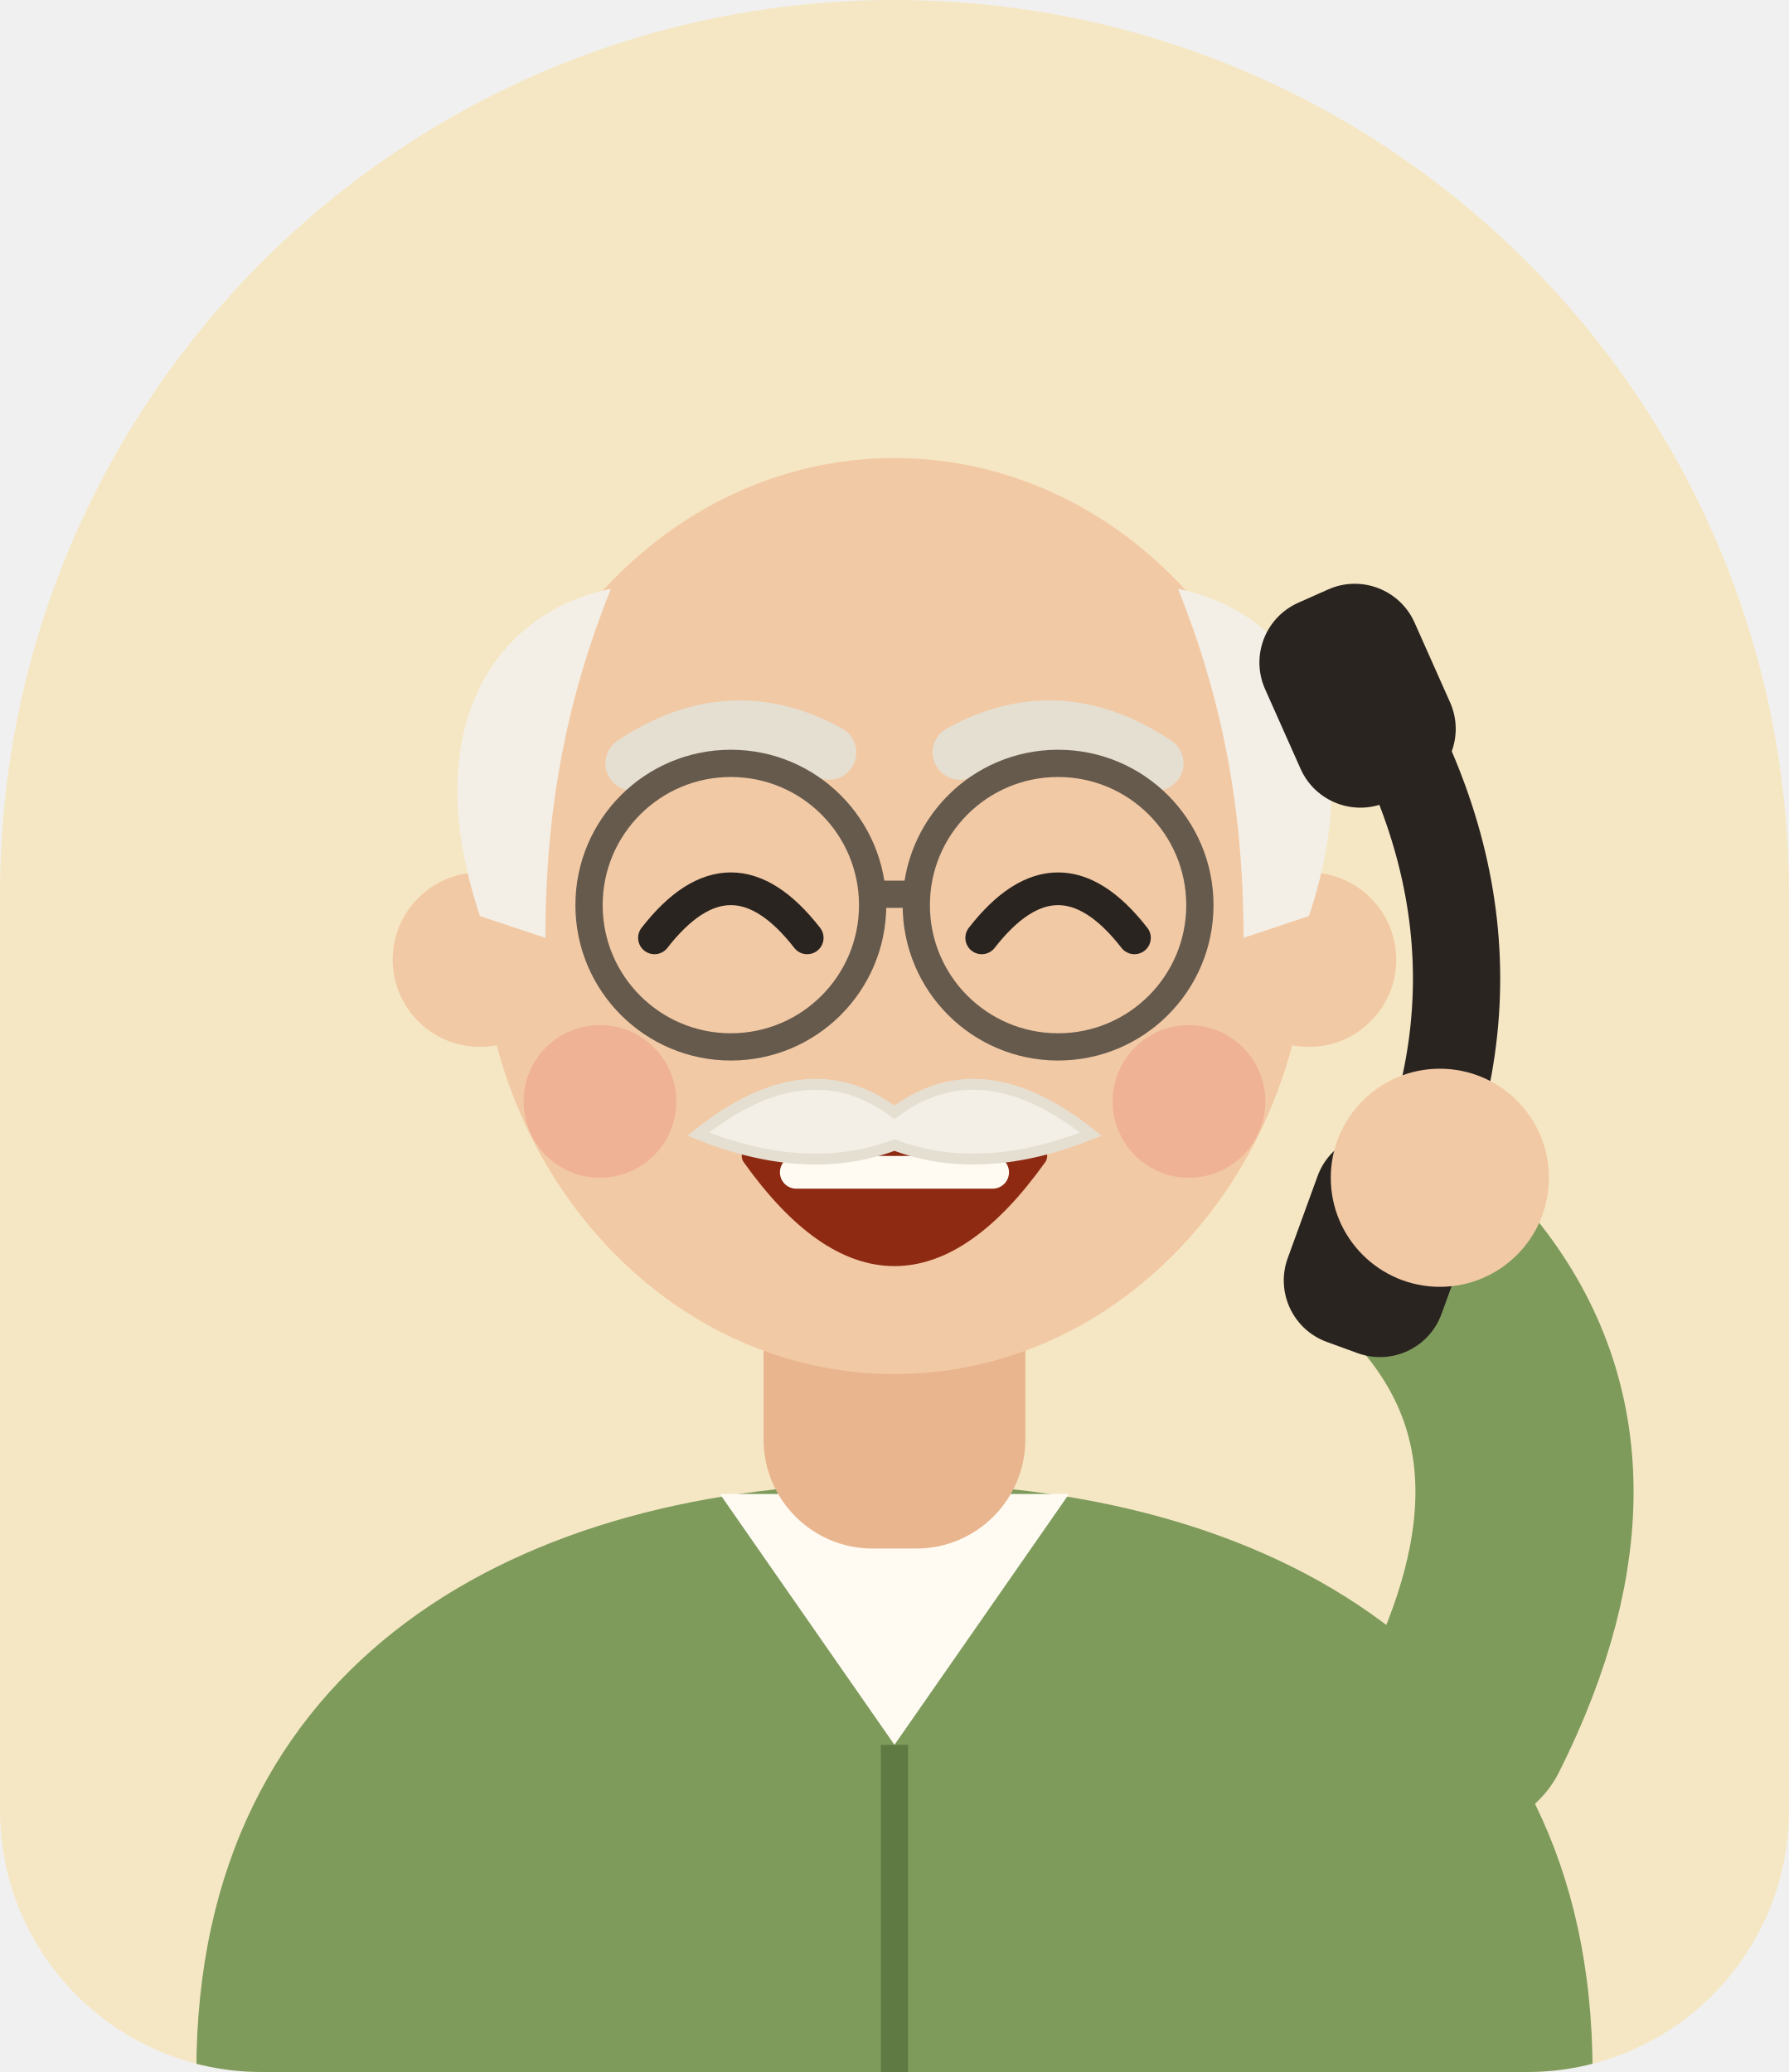
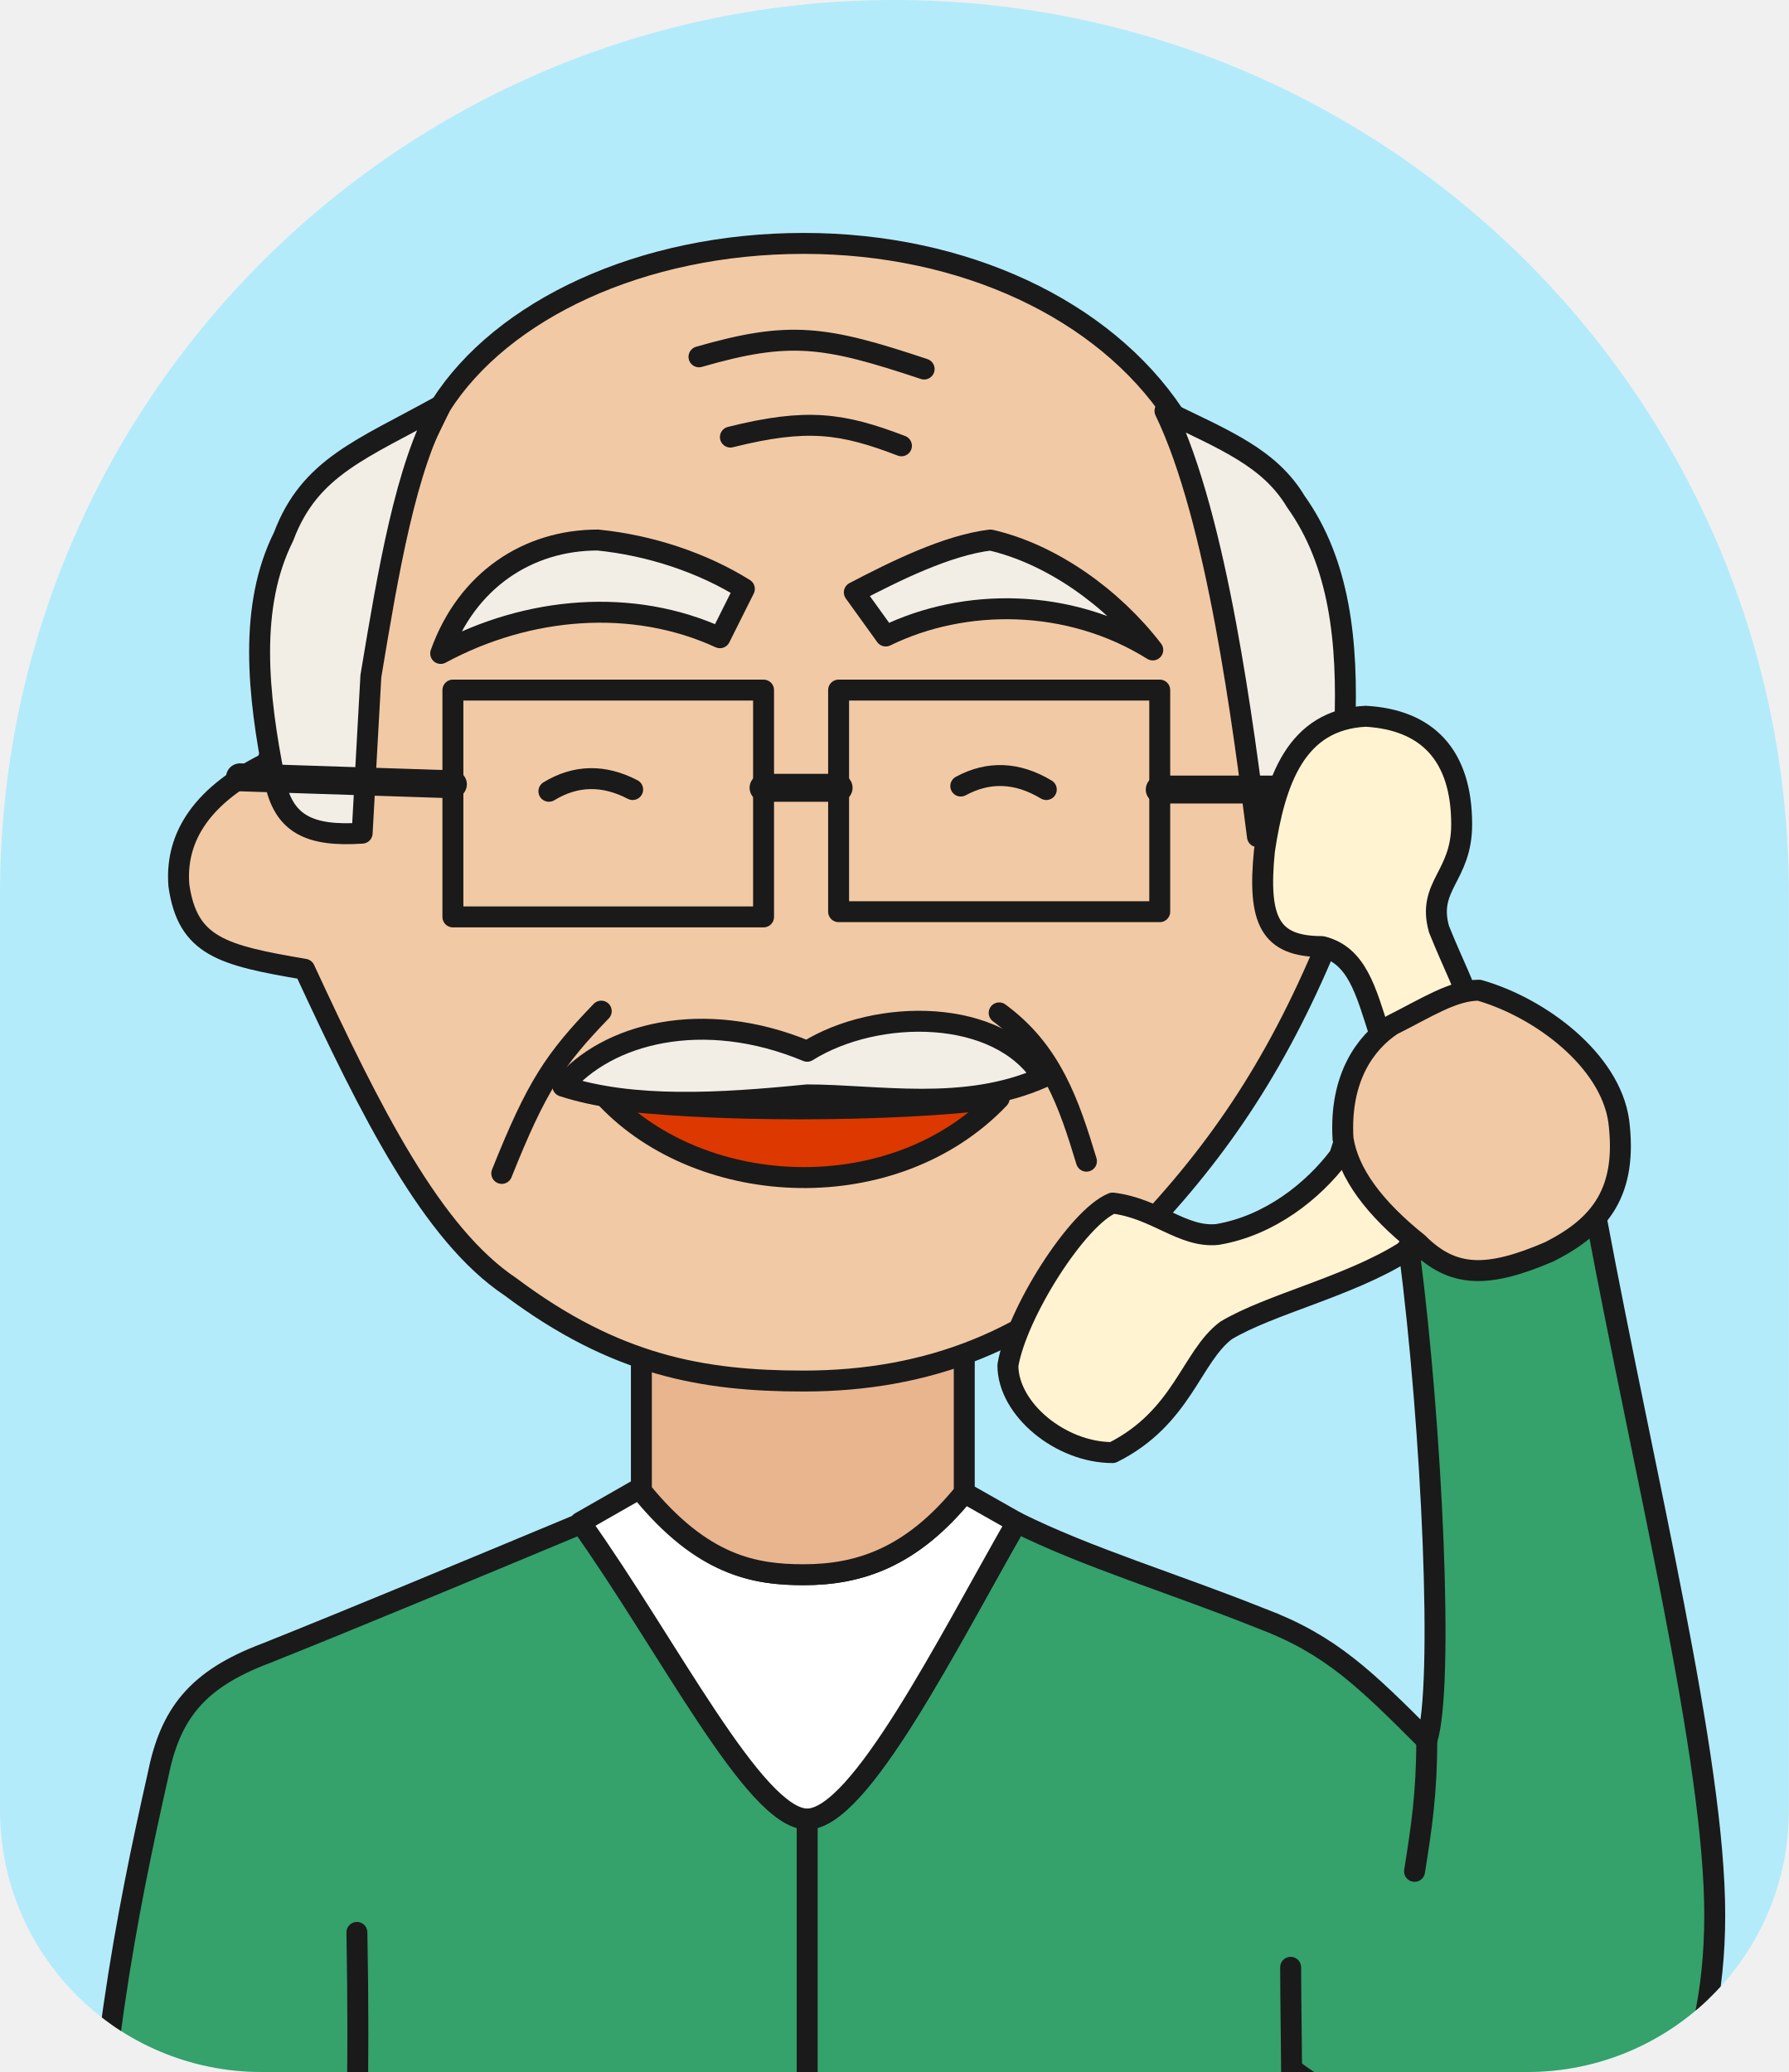
<svg xmlns="http://www.w3.org/2000/svg" width="164" height="190" viewBox="0 0 164 190">
  <defs>
    <clipPath id="arch-g">
      <path d="M0 82A82 82 0 0 1 164 82V166a24 24 0 0 1-24 24H24a24 24 0 0 1-24-24Z" />
    </clipPath>
  </defs>
  <g clip-path="url(#arch-g)">
-     <rect width="164" height="190" fill="#F6E7C4" />
-     <path d="M18 190C18 152 48 136 82 136S146 152 146 190Z" fill="#7E9B5C" />
-     <path d="M66 137 82 160 98 137Z" fill="#FFFBF3" />
-     <path d="M82 160V190" stroke="#5F7B43" stroke-width="2.5" />
-     <rect x="70" y="112" width="24" height="30" rx="10" fill="#E9B58E" />
-     <circle cx="44" cy="88" r="8" fill="#F2C9A5" />
-     <circle cx="120" cy="88" r="8" fill="#F2C9A5" />
-     <ellipse cx="82" cy="84" rx="38" ry="42" fill="#F2C9A5" />
-     <path d="M44 84C38 66 46 56 56 54C52 64 50 74 50 86Z" fill="#F3EFE6" />
-     <path d="M120 84C126 66 118 56 108 54C112 64 114 74 114 86Z" fill="#F3EFE6" />
-     <path d="M58 70q9-6 18-1M88 69q9-5 18 1" fill="none" stroke="#E5DFD2" stroke-width="5" stroke-linecap="round" />
-     <path d="M60 86Q67 77 74 86" fill="none" stroke="#2A2420" stroke-width="3" stroke-linecap="round" />
-     <path d="M90 86Q97 77 104 86" fill="none" stroke="#2A2420" stroke-width="3" stroke-linecap="round" />
-     <circle cx="67" cy="83" r="13" fill="none" stroke="#665A4D" stroke-width="2.5" />
-     <circle cx="97" cy="83" r="13" fill="none" stroke="#665A4D" stroke-width="2.5" />
-     <path d="M80 82h4" stroke="#665A4D" stroke-width="2.5" />
-     <circle cx="55" cy="101" r="7" fill="#EE9F86" opacity=".55" />
-     <circle cx="109" cy="101" r="7" fill="#EE9F86" opacity=".55" />
-     <path d="M69 106Q82 124.2 95 106Z" fill="#8E2A12" stroke="#8E2A12" stroke-width="2" stroke-linejoin="round" />
-     <path d="M73 107.5H91" stroke="#FFFBF3" stroke-width="3" stroke-linecap="round" />
-     <path d="M64 104Q74 96 82 102Q90 96 100 104Q90 108 82 105Q74 108 64 104Z" fill="#F3EFE6" stroke="#E5DFD2" />
-     <path d="M134 158Q146 134 133 118" fill="none" stroke="#7E9B5C" stroke-width="20" stroke-linecap="round" />
-     <path d="M125 62Q141 88 127 114" fill="none" stroke="#2A2420" stroke-width="8" stroke-linecap="round" />
-     <rect x="117" y="54" width="15" height="20" rx="6" fill="#2A2420" transform="rotate(-24 124 64)" />
-     <rect x="119" y="104" width="15" height="20" rx="6" fill="#2A2420" transform="rotate(20 126 114)" />
-     <circle cx="132" cy="108" r="10" fill="#F2C9A5" />
+     <rect width="164" height="190" fill="#B4EBFA" />
+     <g transform="translate(-2.8 -69.2) scale(.16)" stroke="#1A1A1A" stroke-width="12" stroke-linecap="round" stroke-linejoin="round">
+       <path d="M352 1305C280 1335 220 1360 170 1380C130 1395 115 1415 108 1450C90 1530 72 1620 68 1760L60 1932H755L760 1620C800 1650 870 1665 925 1677C965 1675 1000 1620 1000 1530C1000 1440 960 1280 932 1130L825 1150C838 1250 845 1400 835 1430C800 1395 780 1375 740 1360C690 1340 640 1325 600 1305C560 1375 510 1475 480 1475C450 1475 400 1375 352 1305Z" fill="#35A16B" />
+       <path d="M480 1475V1932M222 1540C225 1700 215 1800 210 1932M757 1560C757 1600 760 1700 755 1932M835 1430C835 1460 832 1480 828 1505" fill="none" />
+       <path d="M350 1305L385 1285C420 1330 450 1335 478 1335C510 1335 540 1325 570 1288L600 1305C560 1375 510 1475 480 1475C450 1475 400 1375 350 1305Z" fill="#FFFFFF" />
+       <path d="M385 1210V1287C420 1330 450 1335 478 1335C510 1335 540 1325 570 1288V1210Z" fill="#E8B58F" />
+       <path d="M478 572C385 572 305 610 270 665L170 870C130 890 118 915 120 940C125 975 145 980 192 988C230 1070 265 1140 310 1170C370 1215 420 1224 478 1224C550 1224 610 1200 660 1150C710 1100 745 1050 775 980L790 860L690 670C650 610 570 572 478 572Z" fill="#F2C9A5" />
+       <path d="M270 665C225 690 195 700 180 740C160 780 165 830 175 880C180 905 195 912 225 910L230 820C240 760 250 700 270 665Z" fill="#F2EEE6" />
+       <path d="M685 668C720 685 745 695 760 720C785 755 790 800 788 850L738 912C730 850 715 730 685 668Z" fill="#F2EEE6" />
+       <path d="M418 637C470 622 490 625 547 644M436 683C480 672 500 675 534 688" fill="none" />
+       <path d="M270 807C285 765 320 742 360 742C390 745 420 755 444 770L430 798C380 775 320 780 270 807Z" fill="#F2EEE6" />
+       <path d="M507 772C530 760 560 745 585 742C620 750 655 775 678 805C630 775 570 775 525 797Z" fill="#F2EEE6" />
+       <path d="M332 886Q355 872 380 885M568 883Q592 870 617 885" fill="none" />
+       <path d="M155 878L277 882M455 884H498M682 885H750" fill="none" stroke-width="16" />
+       <rect x="277" y="828" width="178" height="130" fill="none" />
+       <rect x="498" y="828" width="184" height="127" fill="none" />
+       <path d="M362 1012C335 1040 325 1055 305 1105M590 1013C620 1035 630 1065 640 1098" fill="none" />
+       <path d="M365 1062C420 1070 530 1070 590 1062C530 1125 420 1120 365 1062Z" fill="#DC3800" />
+       <path d="M340 1055C365 1025 420 1010 480 1035C520 1010 590 1010 615 1050C570 1070 520 1060 480 1060C430 1065 380 1068 340 1055Z" fill="#F2EEE6" />
+       <path d="M800 843C835 845 855 865 855 905C855 935 835 940 842 965C850 985 858 1000 860 1010L870 1100L822 1150C790 1170 745 1180 720 1195C700 1210 695 1245 655 1265C625 1265 595 1240 595 1215C600 1185 635 1130 655 1122C680 1125 695 1142 715 1140C745 1135 770 1115 785 1095L808 1025C800 1000 795 980 775 975C745 975 738 960 742 920C748 880 760 845 800 843Z" fill="#FFF3D1" />
+       <path d="M865 1000C900 1010 940 1040 945 1075C950 1115 935 1135 905 1150C870 1165 850 1165 830 1145C805 1125 790 1105 787 1085C785 1050 800 1030 815 1020C835 1010 850 1000 865 1000Z" fill="#F2C9A5" />
+     </g>
  </g>
</svg>
